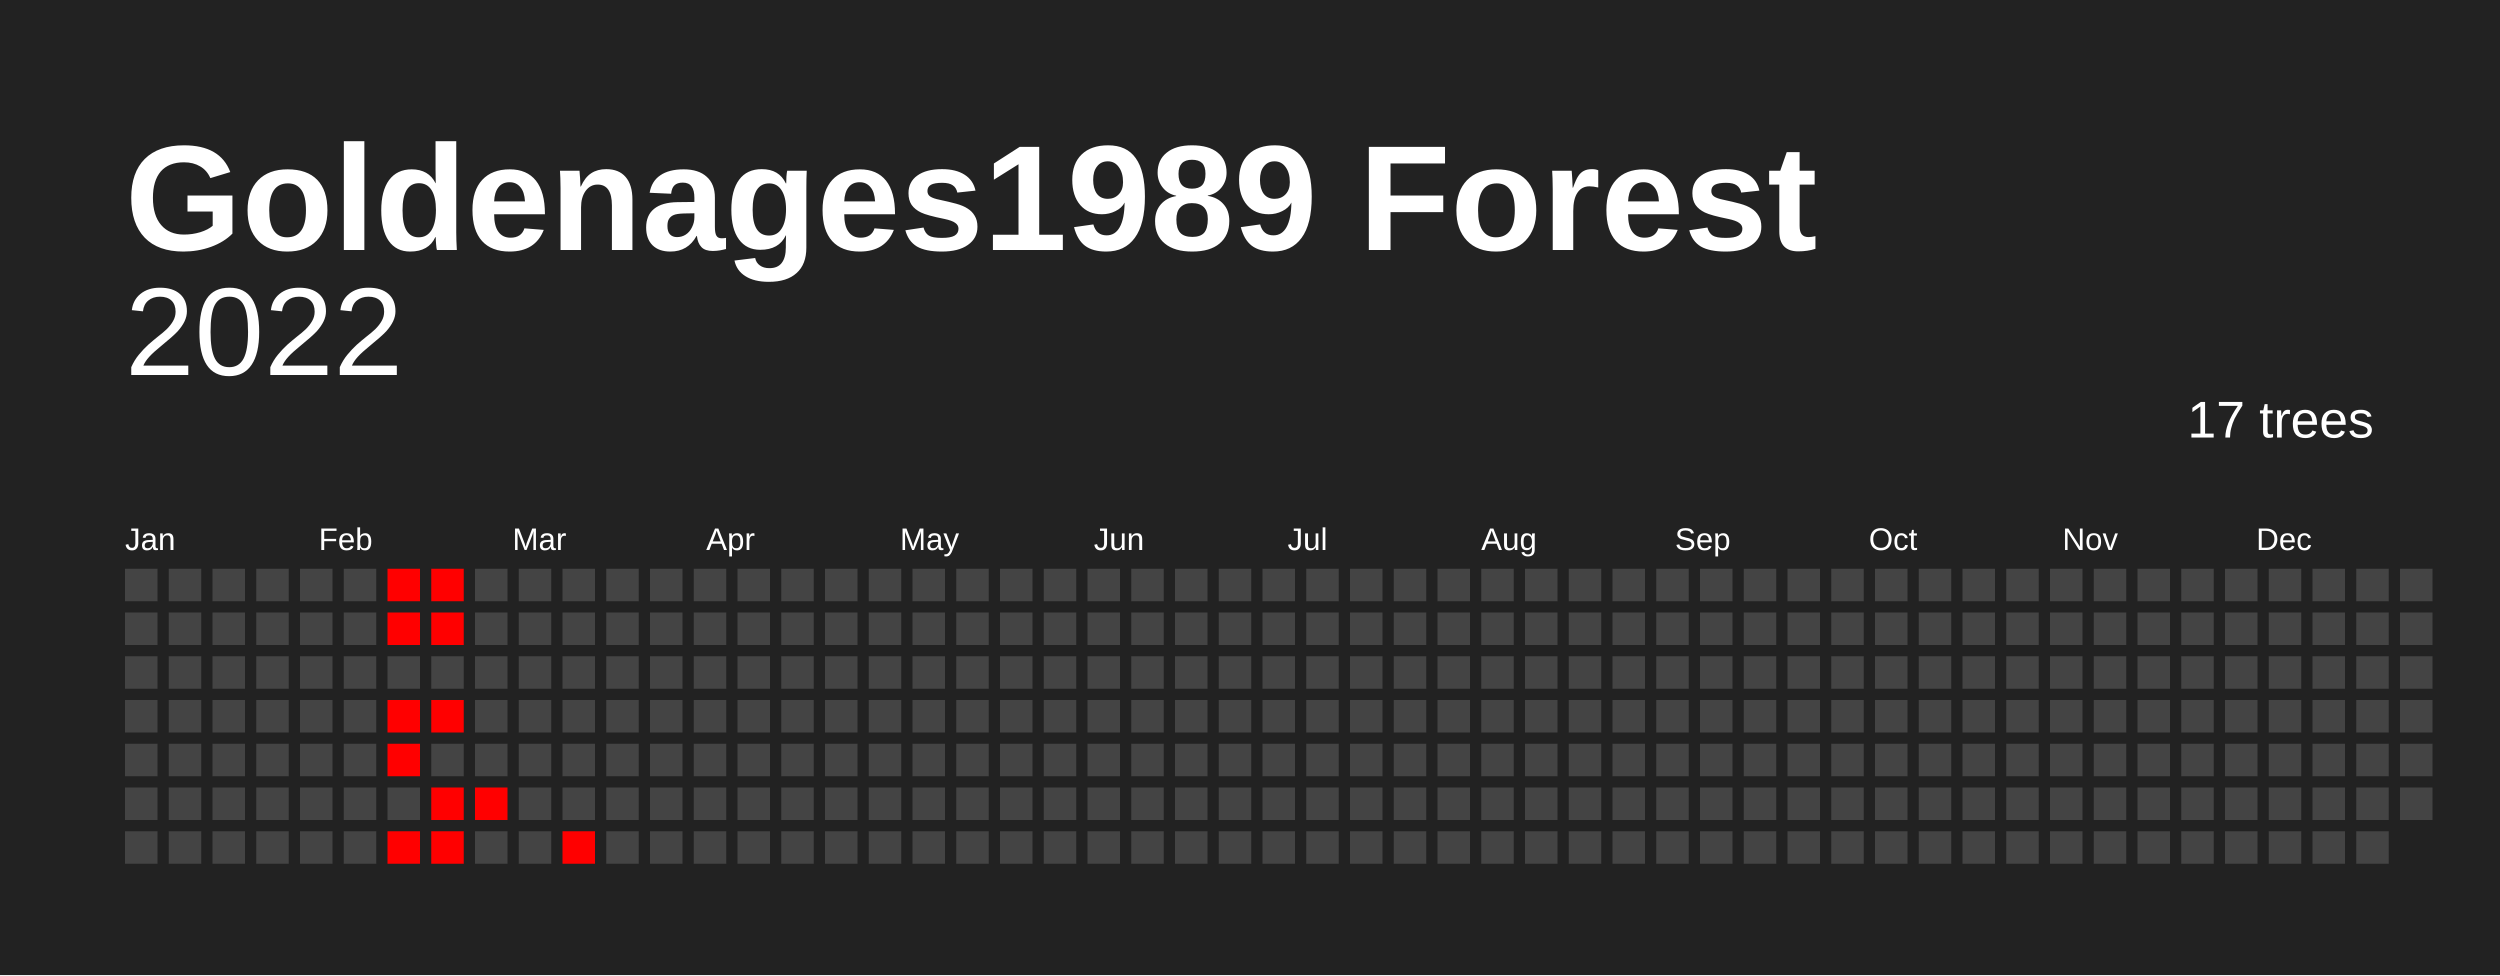
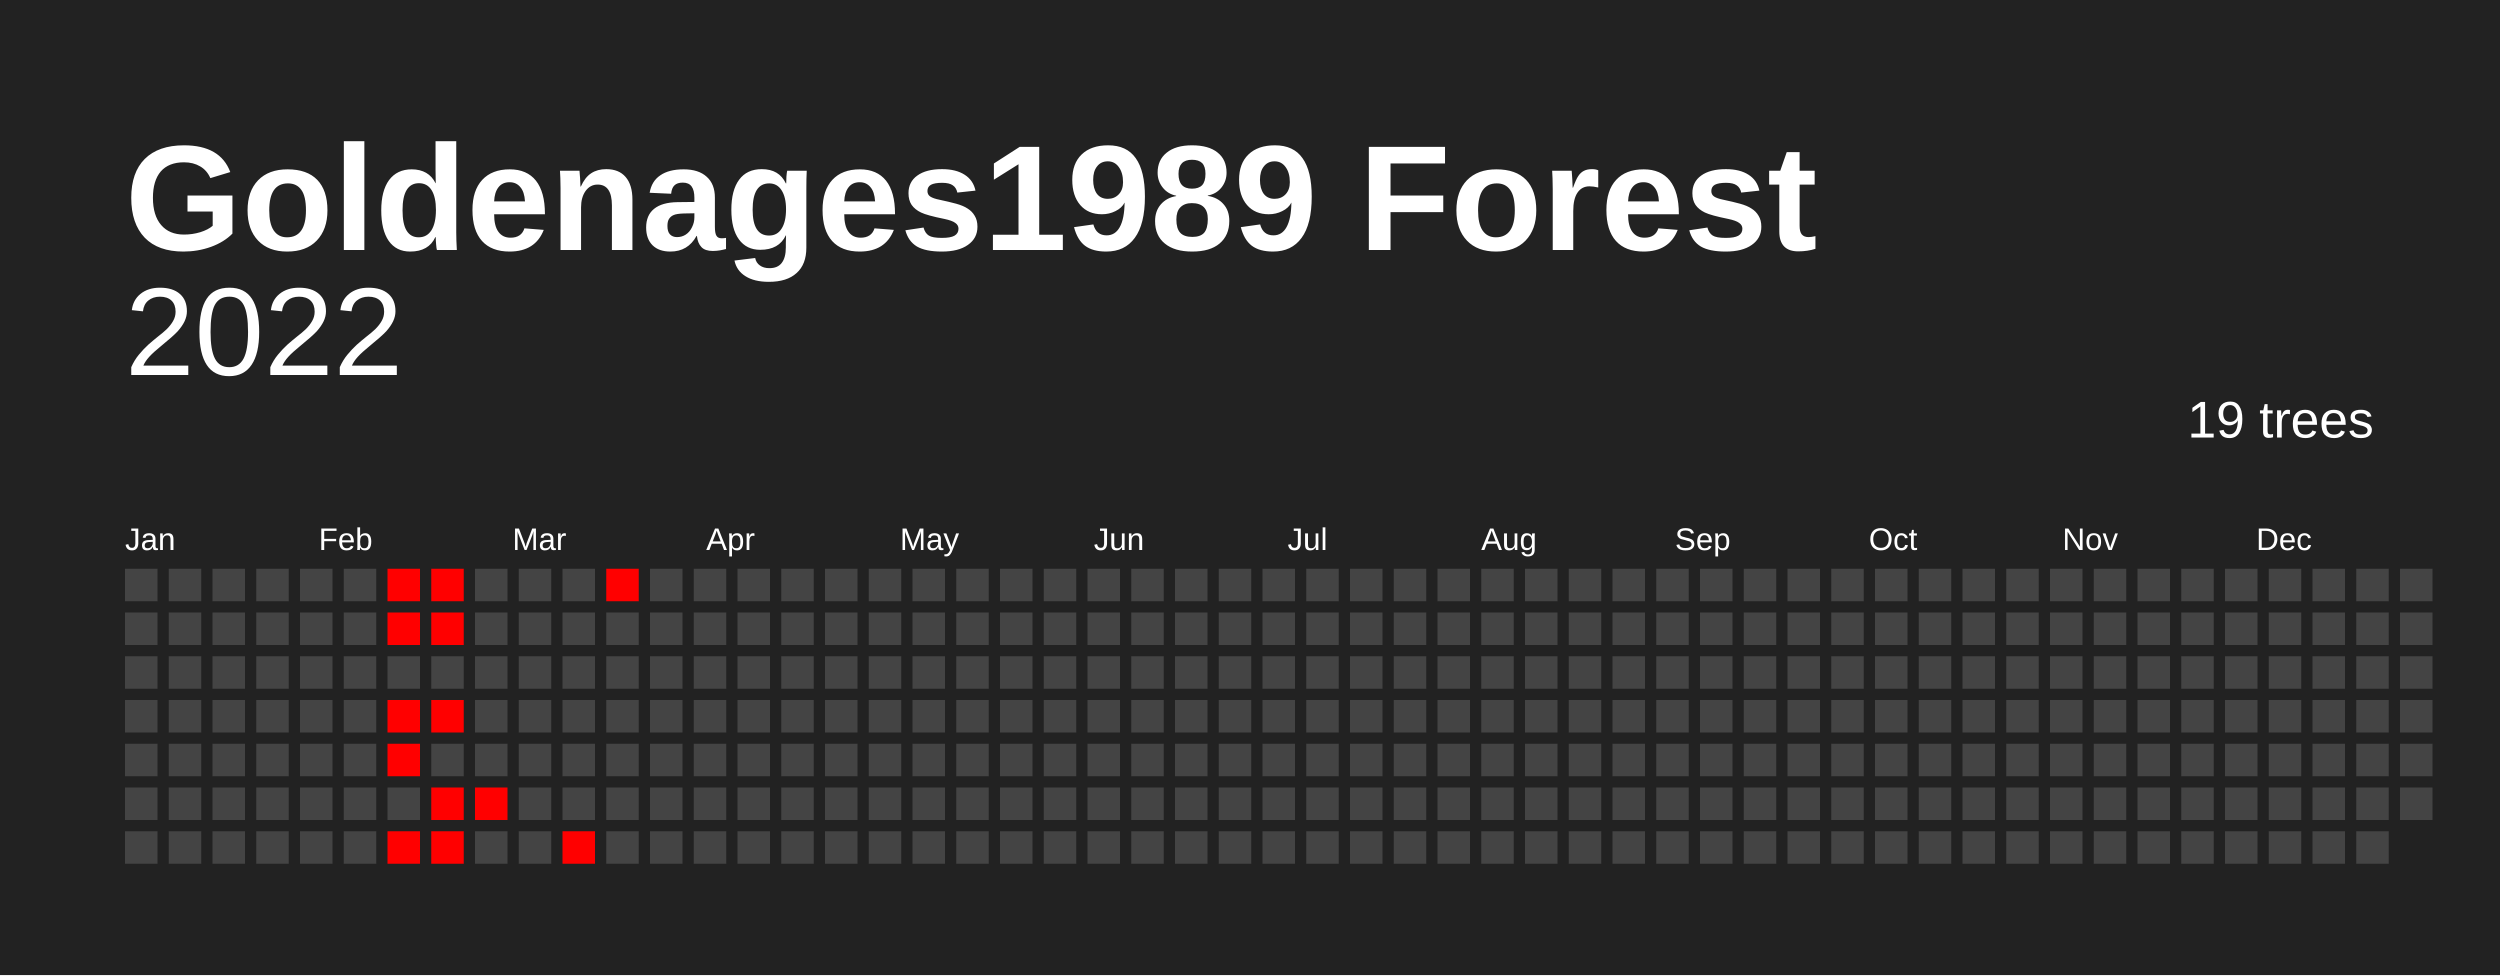
<svg xmlns="http://www.w3.org/2000/svg" baseProfile="full" height="78mm" version="1.1" viewBox="0,0,200,78" width="200mm">
  <defs />
  <rect fill="#222222" height="78" width="200" x="0" y="0" />
  <text fill="#FFFFFF" style="font-size:12px; font-family:Arial; font-weight:bold;" x="10" y="20">Goldenages1989 Forest</text>
  <text alignment-baseline="hanging" fill="#FFFFFF" style="font-size:10.0px; font-family:Arial;" x="10" y="30">2022</text>
-   <text alignment-baseline="hanging" fill="#FFFFFF" style="font-size:4.125px; font-family:Arial;" x="175" y="35">17 trees</text>
+   <text alignment-baseline="hanging" fill="#FFFFFF" style="font-size:4.125px; font-family:Arial;" x="175" y="35">19 trees</text>
  <text fill="#FFFFFF" style="font-size:2.5px; font-family:Arial" x="10.0" y="44">Jan</text>
  <text fill="#FFFFFF" style="font-size:2.5px; font-family:Arial" x="25.5" y="44">Feb</text>
  <text fill="#FFFFFF" style="font-size:2.5px; font-family:Arial" x="41.0" y="44">Mar</text>
  <text fill="#FFFFFF" style="font-size:2.5px; font-family:Arial" x="56.5" y="44">Apr</text>
  <text fill="#FFFFFF" style="font-size:2.5px; font-family:Arial" x="72.0" y="44">May</text>
  <text fill="#FFFFFF" style="font-size:2.5px; font-family:Arial" x="87.5" y="44">Jun</text>
  <text fill="#FFFFFF" style="font-size:2.5px; font-family:Arial" x="103.0" y="44">Jul</text>
  <text fill="#FFFFFF" style="font-size:2.5px; font-family:Arial" x="118.5" y="44">Aug</text>
  <text fill="#FFFFFF" style="font-size:2.5px; font-family:Arial" x="134.0" y="44">Sep</text>
  <text fill="#FFFFFF" style="font-size:2.5px; font-family:Arial" x="149.5" y="44">Oct</text>
  <text fill="#FFFFFF" style="font-size:2.5px; font-family:Arial" x="165.0" y="44">Nov</text>
  <text fill="#FFFFFF" style="font-size:2.5px; font-family:Arial" x="180.5" y="44">Dec</text>
  <rect fill="#444444" height="2.6" width="2.6" x="10.0" y="45.5" />
  <rect fill="#444444" height="2.6" width="2.6" x="10.0" y="49.0" />
  <rect fill="#444444" height="2.6" width="2.6" x="10.0" y="52.5" />
  <rect fill="#444444" height="2.6" width="2.6" x="10.0" y="56.0" />
  <rect fill="#444444" height="2.6" width="2.6" x="10.0" y="59.5" />
  <rect fill="#444444" height="2.6" width="2.6" x="10.0" y="63.0" />
  <rect fill="#444444" height="2.6" width="2.6" x="10.0" y="66.5" />
  <rect fill="#444444" height="2.6" width="2.6" x="13.5" y="45.5" />
  <rect fill="#444444" height="2.6" width="2.6" x="13.5" y="49.0" />
  <rect fill="#444444" height="2.6" width="2.6" x="13.5" y="52.5" />
  <rect fill="#444444" height="2.6" width="2.6" x="13.5" y="56.0" />
  <rect fill="#444444" height="2.6" width="2.6" x="13.5" y="59.5" />
  <rect fill="#444444" height="2.6" width="2.6" x="13.5" y="63.0" />
  <rect fill="#444444" height="2.6" width="2.6" x="13.5" y="66.5" />
  <rect fill="#444444" height="2.6" width="2.6" x="17.0" y="45.5" />
  <rect fill="#444444" height="2.6" width="2.6" x="17.0" y="49.0" />
  <rect fill="#444444" height="2.6" width="2.6" x="17.0" y="52.5" />
  <rect fill="#444444" height="2.6" width="2.6" x="17.0" y="56.0" />
  <rect fill="#444444" height="2.6" width="2.6" x="17.0" y="59.5" />
  <rect fill="#444444" height="2.6" width="2.6" x="17.0" y="63.0" />
  <rect fill="#444444" height="2.6" width="2.6" x="17.0" y="66.5" />
  <rect fill="#444444" height="2.6" width="2.6" x="20.5" y="45.5" />
  <rect fill="#444444" height="2.6" width="2.6" x="20.5" y="49.0" />
  <rect fill="#444444" height="2.6" width="2.6" x="20.5" y="52.5" />
  <rect fill="#444444" height="2.6" width="2.6" x="20.5" y="56.0" />
  <rect fill="#444444" height="2.6" width="2.6" x="20.5" y="59.5" />
  <rect fill="#444444" height="2.6" width="2.6" x="20.5" y="63.0" />
  <rect fill="#444444" height="2.6" width="2.6" x="20.5" y="66.5" />
  <rect fill="#444444" height="2.6" width="2.6" x="24.0" y="45.5" />
  <rect fill="#444444" height="2.6" width="2.6" x="24.0" y="49.0" />
  <rect fill="#444444" height="2.6" width="2.6" x="24.0" y="52.5" />
  <rect fill="#444444" height="2.6" width="2.6" x="24.0" y="56.0" />
  <rect fill="#444444" height="2.6" width="2.6" x="24.0" y="59.5" />
  <rect fill="#444444" height="2.6" width="2.6" x="24.0" y="63.0" />
  <rect fill="#444444" height="2.6" width="2.6" x="24.0" y="66.5" />
  <rect fill="#444444" height="2.6" width="2.6" x="27.5" y="45.5" />
  <rect fill="#444444" height="2.6" width="2.6" x="27.5" y="49.0" />
  <rect fill="#444444" height="2.6" width="2.6" x="27.5" y="52.5" />
  <rect fill="#444444" height="2.6" width="2.6" x="27.5" y="56.0" />
  <rect fill="#444444" height="2.6" width="2.6" x="27.5" y="59.5" />
  <rect fill="#444444" height="2.6" width="2.6" x="27.5" y="63.0" />
  <rect fill="#444444" height="2.6" width="2.6" x="27.5" y="66.5" />
  <rect fill="red" height="2.6" width="2.6" x="31.0" y="45.5" />
  <rect fill="red" height="2.6" width="2.6" x="31.0" y="49.0" />
  <rect fill="#444444" height="2.6" width="2.6" x="31.0" y="52.5" />
  <rect fill="red" height="2.6" width="2.6" x="31.0" y="56.0" />
  <rect fill="red" height="2.6" width="2.6" x="31.0" y="59.5" />
  <rect fill="#444444" height="2.6" width="2.6" x="31.0" y="63.0" />
  <rect fill="red" height="2.6" width="2.6" x="31.0" y="66.5" />
  <rect fill="red" height="2.6" width="2.6" x="34.5" y="45.5" />
  <rect fill="red" height="2.6" width="2.6" x="34.5" y="49.0" />
  <rect fill="#444444" height="2.6" width="2.6" x="34.5" y="52.5" />
  <rect fill="red" height="2.6" width="2.6" x="34.5" y="56.0" />
  <rect fill="#444444" height="2.6" width="2.6" x="34.5" y="59.5" />
  <rect fill="red" height="2.6" width="2.6" x="34.5" y="63.0" />
  <rect fill="red" height="2.6" width="2.6" x="34.5" y="66.5" />
  <rect fill="#444444" height="2.6" width="2.6" x="38.0" y="45.5" />
  <rect fill="#444444" height="2.6" width="2.6" x="38.0" y="49.0" />
  <rect fill="#444444" height="2.6" width="2.6" x="38.0" y="52.5" />
  <rect fill="#444444" height="2.6" width="2.6" x="38.0" y="56.0" />
  <rect fill="#444444" height="2.6" width="2.6" x="38.0" y="59.5" />
  <rect fill="red" height="2.6" width="2.6" x="38.0" y="63.0" />
  <rect fill="#444444" height="2.6" width="2.6" x="38.0" y="66.5" />
  <rect fill="#444444" height="2.6" width="2.6" x="41.5" y="45.5" />
  <rect fill="#444444" height="2.6" width="2.6" x="41.5" y="49.0" />
  <rect fill="#444444" height="2.6" width="2.6" x="41.5" y="52.5" />
  <rect fill="#444444" height="2.6" width="2.6" x="41.5" y="56.0" />
  <rect fill="#444444" height="2.6" width="2.6" x="41.5" y="59.5" />
  <rect fill="#444444" height="2.6" width="2.6" x="41.5" y="63.0" />
  <rect fill="#444444" height="2.6" width="2.6" x="41.5" y="66.5" />
  <rect fill="#444444" height="2.6" width="2.6" x="45.0" y="45.5" />
  <rect fill="#444444" height="2.6" width="2.6" x="45.0" y="49.0" />
  <rect fill="#444444" height="2.6" width="2.6" x="45.0" y="52.5" />
  <rect fill="#444444" height="2.6" width="2.6" x="45.0" y="56.0" />
  <rect fill="#444444" height="2.6" width="2.6" x="45.0" y="59.5" />
  <rect fill="#444444" height="2.6" width="2.6" x="45.0" y="63.0" />
  <rect fill="red" height="2.6" width="2.6" x="45.0" y="66.5" />
-   <rect fill="#444444" height="2.6" width="2.6" x="48.5" y="45.5" />
+   <rect fill="red" height="2.6" width="2.6" x="48.5" y="45.5" />
  <rect fill="#444444" height="2.6" width="2.6" x="48.5" y="49.0" />
  <rect fill="#444444" height="2.6" width="2.6" x="48.5" y="52.5" />
  <rect fill="#444444" height="2.6" width="2.6" x="48.5" y="56.0" />
  <rect fill="#444444" height="2.6" width="2.6" x="48.5" y="59.5" />
  <rect fill="#444444" height="2.6" width="2.6" x="48.5" y="63.0" />
  <rect fill="#444444" height="2.6" width="2.6" x="48.5" y="66.5" />
  <rect fill="#444444" height="2.6" width="2.6" x="52.0" y="45.5" />
  <rect fill="#444444" height="2.6" width="2.6" x="52.0" y="49.0" />
  <rect fill="#444444" height="2.6" width="2.6" x="52.0" y="52.5" />
  <rect fill="#444444" height="2.6" width="2.6" x="52.0" y="56.0" />
  <rect fill="#444444" height="2.6" width="2.6" x="52.0" y="59.5" />
  <rect fill="#444444" height="2.6" width="2.6" x="52.0" y="63.0" />
  <rect fill="#444444" height="2.6" width="2.6" x="52.0" y="66.5" />
  <rect fill="#444444" height="2.6" width="2.6" x="55.5" y="45.5" />
  <rect fill="#444444" height="2.6" width="2.6" x="55.5" y="49.0" />
  <rect fill="#444444" height="2.6" width="2.6" x="55.5" y="52.5" />
  <rect fill="#444444" height="2.6" width="2.6" x="55.5" y="56.0" />
  <rect fill="#444444" height="2.6" width="2.6" x="55.5" y="59.5" />
  <rect fill="#444444" height="2.6" width="2.6" x="55.5" y="63.0" />
  <rect fill="#444444" height="2.6" width="2.6" x="55.5" y="66.5" />
  <rect fill="#444444" height="2.6" width="2.6" x="59.0" y="45.5" />
  <rect fill="#444444" height="2.6" width="2.6" x="59.0" y="49.0" />
  <rect fill="#444444" height="2.6" width="2.6" x="59.0" y="52.5" />
  <rect fill="#444444" height="2.6" width="2.6" x="59.0" y="56.0" />
  <rect fill="#444444" height="2.6" width="2.6" x="59.0" y="59.5" />
  <rect fill="#444444" height="2.6" width="2.6" x="59.0" y="63.0" />
  <rect fill="#444444" height="2.6" width="2.6" x="59.0" y="66.5" />
  <rect fill="#444444" height="2.6" width="2.6" x="62.5" y="45.5" />
  <rect fill="#444444" height="2.6" width="2.6" x="62.5" y="49.0" />
  <rect fill="#444444" height="2.6" width="2.6" x="62.5" y="52.5" />
  <rect fill="#444444" height="2.6" width="2.6" x="62.5" y="56.0" />
  <rect fill="#444444" height="2.6" width="2.6" x="62.5" y="59.5" />
  <rect fill="#444444" height="2.6" width="2.6" x="62.5" y="63.0" />
  <rect fill="#444444" height="2.6" width="2.6" x="62.5" y="66.5" />
  <rect fill="#444444" height="2.6" width="2.6" x="66.0" y="45.5" />
  <rect fill="#444444" height="2.6" width="2.6" x="66.0" y="49.0" />
  <rect fill="#444444" height="2.6" width="2.6" x="66.0" y="52.5" />
  <rect fill="#444444" height="2.6" width="2.6" x="66.0" y="56.0" />
  <rect fill="#444444" height="2.6" width="2.6" x="66.0" y="59.5" />
  <rect fill="#444444" height="2.6" width="2.6" x="66.0" y="63.0" />
  <rect fill="#444444" height="2.6" width="2.6" x="66.0" y="66.5" />
  <rect fill="#444444" height="2.6" width="2.6" x="69.5" y="45.5" />
  <rect fill="#444444" height="2.6" width="2.6" x="69.5" y="49.0" />
  <rect fill="#444444" height="2.6" width="2.6" x="69.5" y="52.5" />
  <rect fill="#444444" height="2.6" width="2.6" x="69.5" y="56.0" />
  <rect fill="#444444" height="2.6" width="2.6" x="69.5" y="59.5" />
  <rect fill="#444444" height="2.6" width="2.6" x="69.5" y="63.0" />
  <rect fill="#444444" height="2.6" width="2.6" x="69.5" y="66.5" />
  <rect fill="#444444" height="2.6" width="2.6" x="73.0" y="45.5" />
  <rect fill="#444444" height="2.6" width="2.6" x="73.0" y="49.0" />
  <rect fill="#444444" height="2.6" width="2.6" x="73.0" y="52.5" />
  <rect fill="#444444" height="2.6" width="2.6" x="73.0" y="56.0" />
  <rect fill="#444444" height="2.6" width="2.6" x="73.0" y="59.5" />
  <rect fill="#444444" height="2.6" width="2.6" x="73.0" y="63.0" />
  <rect fill="#444444" height="2.6" width="2.6" x="73.0" y="66.5" />
  <rect fill="#444444" height="2.6" width="2.6" x="76.5" y="45.5" />
  <rect fill="#444444" height="2.6" width="2.6" x="76.5" y="49.0" />
  <rect fill="#444444" height="2.6" width="2.6" x="76.5" y="52.5" />
  <rect fill="#444444" height="2.6" width="2.6" x="76.5" y="56.0" />
  <rect fill="#444444" height="2.6" width="2.6" x="76.5" y="59.5" />
  <rect fill="#444444" height="2.6" width="2.6" x="76.5" y="63.0" />
  <rect fill="#444444" height="2.6" width="2.6" x="76.5" y="66.5" />
  <rect fill="#444444" height="2.6" width="2.6" x="80.0" y="45.5" />
  <rect fill="#444444" height="2.6" width="2.6" x="80.0" y="49.0" />
  <rect fill="#444444" height="2.6" width="2.6" x="80.0" y="52.5" />
  <rect fill="#444444" height="2.6" width="2.6" x="80.0" y="56.0" />
  <rect fill="#444444" height="2.6" width="2.6" x="80.0" y="59.5" />
  <rect fill="#444444" height="2.6" width="2.6" x="80.0" y="63.0" />
  <rect fill="#444444" height="2.6" width="2.6" x="80.0" y="66.5" />
  <rect fill="#444444" height="2.6" width="2.6" x="83.5" y="45.5" />
  <rect fill="#444444" height="2.6" width="2.6" x="83.5" y="49.0" />
  <rect fill="#444444" height="2.6" width="2.6" x="83.5" y="52.5" />
  <rect fill="#444444" height="2.6" width="2.6" x="83.5" y="56.0" />
  <rect fill="#444444" height="2.6" width="2.6" x="83.5" y="59.5" />
  <rect fill="#444444" height="2.6" width="2.6" x="83.5" y="63.0" />
  <rect fill="#444444" height="2.6" width="2.6" x="83.5" y="66.5" />
  <rect fill="#444444" height="2.6" width="2.6" x="87.0" y="45.5" />
  <rect fill="#444444" height="2.6" width="2.6" x="87.0" y="49.0" />
  <rect fill="#444444" height="2.6" width="2.6" x="87.0" y="52.5" />
  <rect fill="#444444" height="2.6" width="2.6" x="87.0" y="56.0" />
  <rect fill="#444444" height="2.6" width="2.6" x="87.0" y="59.5" />
  <rect fill="#444444" height="2.6" width="2.6" x="87.0" y="63.0" />
  <rect fill="#444444" height="2.6" width="2.6" x="87.0" y="66.5" />
  <rect fill="#444444" height="2.6" width="2.6" x="90.5" y="45.5" />
  <rect fill="#444444" height="2.6" width="2.6" x="90.5" y="49.0" />
  <rect fill="#444444" height="2.6" width="2.6" x="90.5" y="52.5" />
  <rect fill="#444444" height="2.6" width="2.6" x="90.5" y="56.0" />
  <rect fill="#444444" height="2.6" width="2.6" x="90.5" y="59.5" />
  <rect fill="#444444" height="2.6" width="2.6" x="90.5" y="63.0" />
  <rect fill="#444444" height="2.6" width="2.6" x="90.5" y="66.5" />
  <rect fill="#444444" height="2.6" width="2.6" x="94.0" y="45.5" />
  <rect fill="#444444" height="2.6" width="2.6" x="94.0" y="49.0" />
  <rect fill="#444444" height="2.6" width="2.6" x="94.0" y="52.5" />
  <rect fill="#444444" height="2.6" width="2.6" x="94.0" y="56.0" />
  <rect fill="#444444" height="2.6" width="2.6" x="94.0" y="59.5" />
  <rect fill="#444444" height="2.6" width="2.6" x="94.0" y="63.0" />
  <rect fill="#444444" height="2.6" width="2.6" x="94.0" y="66.5" />
  <rect fill="#444444" height="2.6" width="2.6" x="97.5" y="45.5" />
  <rect fill="#444444" height="2.6" width="2.6" x="97.5" y="49.0" />
  <rect fill="#444444" height="2.6" width="2.6" x="97.5" y="52.5" />
  <rect fill="#444444" height="2.6" width="2.6" x="97.5" y="56.0" />
  <rect fill="#444444" height="2.6" width="2.6" x="97.5" y="59.5" />
  <rect fill="#444444" height="2.6" width="2.6" x="97.5" y="63.0" />
  <rect fill="#444444" height="2.6" width="2.6" x="97.5" y="66.5" />
  <rect fill="#444444" height="2.6" width="2.6" x="101.0" y="45.5" />
  <rect fill="#444444" height="2.6" width="2.6" x="101.0" y="49.0" />
  <rect fill="#444444" height="2.6" width="2.6" x="101.0" y="52.5" />
  <rect fill="#444444" height="2.6" width="2.6" x="101.0" y="56.0" />
  <rect fill="#444444" height="2.6" width="2.6" x="101.0" y="59.5" />
  <rect fill="#444444" height="2.6" width="2.6" x="101.0" y="63.0" />
  <rect fill="#444444" height="2.6" width="2.6" x="101.0" y="66.5" />
  <rect fill="#444444" height="2.6" width="2.6" x="104.5" y="45.5" />
  <rect fill="#444444" height="2.6" width="2.6" x="104.5" y="49.0" />
  <rect fill="#444444" height="2.6" width="2.6" x="104.5" y="52.5" />
  <rect fill="#444444" height="2.6" width="2.6" x="104.5" y="56.0" />
  <rect fill="#444444" height="2.6" width="2.6" x="104.5" y="59.5" />
  <rect fill="#444444" height="2.6" width="2.6" x="104.5" y="63.0" />
  <rect fill="#444444" height="2.6" width="2.6" x="104.5" y="66.5" />
  <rect fill="#444444" height="2.6" width="2.6" x="108.0" y="45.5" />
  <rect fill="#444444" height="2.6" width="2.6" x="108.0" y="49.0" />
  <rect fill="#444444" height="2.6" width="2.6" x="108.0" y="52.5" />
  <rect fill="#444444" height="2.6" width="2.6" x="108.0" y="56.0" />
  <rect fill="#444444" height="2.6" width="2.6" x="108.0" y="59.5" />
  <rect fill="#444444" height="2.6" width="2.6" x="108.0" y="63.0" />
  <rect fill="#444444" height="2.6" width="2.6" x="108.0" y="66.5" />
  <rect fill="#444444" height="2.6" width="2.6" x="111.5" y="45.5" />
  <rect fill="#444444" height="2.6" width="2.6" x="111.5" y="49.0" />
  <rect fill="#444444" height="2.6" width="2.6" x="111.5" y="52.5" />
  <rect fill="#444444" height="2.6" width="2.6" x="111.5" y="56.0" />
  <rect fill="#444444" height="2.6" width="2.6" x="111.5" y="59.5" />
  <rect fill="#444444" height="2.6" width="2.6" x="111.5" y="63.0" />
  <rect fill="#444444" height="2.6" width="2.6" x="111.5" y="66.5" />
  <rect fill="#444444" height="2.6" width="2.6" x="115.0" y="45.5" />
  <rect fill="#444444" height="2.6" width="2.6" x="115.0" y="49.0" />
  <rect fill="#444444" height="2.6" width="2.6" x="115.0" y="52.5" />
  <rect fill="#444444" height="2.6" width="2.6" x="115.0" y="56.0" />
  <rect fill="#444444" height="2.6" width="2.6" x="115.0" y="59.5" />
  <rect fill="#444444" height="2.6" width="2.6" x="115.0" y="63.0" />
  <rect fill="#444444" height="2.6" width="2.6" x="115.0" y="66.5" />
  <rect fill="#444444" height="2.6" width="2.6" x="118.5" y="45.5" />
  <rect fill="#444444" height="2.6" width="2.6" x="118.5" y="49.0" />
  <rect fill="#444444" height="2.6" width="2.6" x="118.5" y="52.5" />
  <rect fill="#444444" height="2.6" width="2.6" x="118.5" y="56.0" />
  <rect fill="#444444" height="2.6" width="2.6" x="118.5" y="59.5" />
  <rect fill="#444444" height="2.6" width="2.6" x="118.5" y="63.0" />
  <rect fill="#444444" height="2.6" width="2.6" x="118.5" y="66.5" />
  <rect fill="#444444" height="2.6" width="2.6" x="122.0" y="45.5" />
  <rect fill="#444444" height="2.6" width="2.6" x="122.0" y="49.0" />
  <rect fill="#444444" height="2.6" width="2.6" x="122.0" y="52.5" />
  <rect fill="#444444" height="2.6" width="2.6" x="122.0" y="56.0" />
  <rect fill="#444444" height="2.6" width="2.6" x="122.0" y="59.5" />
  <rect fill="#444444" height="2.6" width="2.6" x="122.0" y="63.0" />
  <rect fill="#444444" height="2.6" width="2.6" x="122.0" y="66.5" />
  <rect fill="#444444" height="2.6" width="2.6" x="125.5" y="45.5" />
  <rect fill="#444444" height="2.6" width="2.6" x="125.5" y="49.0" />
  <rect fill="#444444" height="2.6" width="2.6" x="125.5" y="52.5" />
  <rect fill="#444444" height="2.6" width="2.6" x="125.5" y="56.0" />
  <rect fill="#444444" height="2.6" width="2.6" x="125.5" y="59.5" />
  <rect fill="#444444" height="2.6" width="2.6" x="125.5" y="63.0" />
  <rect fill="#444444" height="2.6" width="2.6" x="125.5" y="66.5" />
  <rect fill="#444444" height="2.6" width="2.6" x="129.0" y="45.5" />
  <rect fill="#444444" height="2.6" width="2.6" x="129.0" y="49.0" />
  <rect fill="#444444" height="2.6" width="2.6" x="129.0" y="52.5" />
  <rect fill="#444444" height="2.6" width="2.6" x="129.0" y="56.0" />
  <rect fill="#444444" height="2.6" width="2.6" x="129.0" y="59.5" />
  <rect fill="#444444" height="2.6" width="2.6" x="129.0" y="63.0" />
  <rect fill="#444444" height="2.6" width="2.6" x="129.0" y="66.5" />
  <rect fill="#444444" height="2.6" width="2.6" x="132.5" y="45.5" />
  <rect fill="#444444" height="2.6" width="2.6" x="132.5" y="49.0" />
  <rect fill="#444444" height="2.6" width="2.6" x="132.5" y="52.5" />
  <rect fill="#444444" height="2.6" width="2.6" x="132.5" y="56.0" />
  <rect fill="#444444" height="2.6" width="2.6" x="132.5" y="59.5" />
  <rect fill="#444444" height="2.6" width="2.6" x="132.5" y="63.0" />
  <rect fill="#444444" height="2.6" width="2.6" x="132.5" y="66.5" />
  <rect fill="#444444" height="2.6" width="2.6" x="136.0" y="45.5" />
  <rect fill="#444444" height="2.6" width="2.6" x="136.0" y="49.0" />
  <rect fill="#444444" height="2.6" width="2.6" x="136.0" y="52.5" />
  <rect fill="#444444" height="2.6" width="2.6" x="136.0" y="56.0" />
  <rect fill="#444444" height="2.6" width="2.6" x="136.0" y="59.5" />
  <rect fill="#444444" height="2.6" width="2.6" x="136.0" y="63.0" />
  <rect fill="#444444" height="2.6" width="2.6" x="136.0" y="66.5" />
  <rect fill="#444444" height="2.6" width="2.6" x="139.5" y="45.5" />
  <rect fill="#444444" height="2.6" width="2.6" x="139.5" y="49.0" />
  <rect fill="#444444" height="2.6" width="2.6" x="139.5" y="52.5" />
  <rect fill="#444444" height="2.6" width="2.6" x="139.5" y="56.0" />
  <rect fill="#444444" height="2.6" width="2.6" x="139.5" y="59.5" />
  <rect fill="#444444" height="2.6" width="2.6" x="139.5" y="63.0" />
  <rect fill="#444444" height="2.6" width="2.6" x="139.5" y="66.5" />
  <rect fill="#444444" height="2.6" width="2.6" x="143.0" y="45.5" />
  <rect fill="#444444" height="2.6" width="2.6" x="143.0" y="49.0" />
  <rect fill="#444444" height="2.6" width="2.6" x="143.0" y="52.5" />
  <rect fill="#444444" height="2.6" width="2.6" x="143.0" y="56.0" />
  <rect fill="#444444" height="2.6" width="2.6" x="143.0" y="59.5" />
  <rect fill="#444444" height="2.6" width="2.6" x="143.0" y="63.0" />
  <rect fill="#444444" height="2.6" width="2.6" x="143.0" y="66.5" />
  <rect fill="#444444" height="2.6" width="2.6" x="146.5" y="45.5" />
  <rect fill="#444444" height="2.6" width="2.6" x="146.5" y="49.0" />
  <rect fill="#444444" height="2.6" width="2.6" x="146.5" y="52.5" />
  <rect fill="#444444" height="2.6" width="2.6" x="146.5" y="56.0" />
  <rect fill="#444444" height="2.6" width="2.6" x="146.5" y="59.5" />
  <rect fill="#444444" height="2.6" width="2.6" x="146.5" y="63.0" />
  <rect fill="#444444" height="2.6" width="2.6" x="146.5" y="66.5" />
  <rect fill="#444444" height="2.6" width="2.6" x="150.0" y="45.5" />
  <rect fill="#444444" height="2.6" width="2.6" x="150.0" y="49.0" />
  <rect fill="#444444" height="2.6" width="2.6" x="150.0" y="52.5" />
  <rect fill="#444444" height="2.6" width="2.6" x="150.0" y="56.0" />
  <rect fill="#444444" height="2.6" width="2.6" x="150.0" y="59.5" />
  <rect fill="#444444" height="2.6" width="2.6" x="150.0" y="63.0" />
  <rect fill="#444444" height="2.6" width="2.6" x="150.0" y="66.5" />
  <rect fill="#444444" height="2.6" width="2.6" x="153.5" y="45.5" />
  <rect fill="#444444" height="2.6" width="2.6" x="153.5" y="49.0" />
  <rect fill="#444444" height="2.6" width="2.6" x="153.5" y="52.5" />
  <rect fill="#444444" height="2.6" width="2.6" x="153.5" y="56.0" />
  <rect fill="#444444" height="2.6" width="2.6" x="153.5" y="59.5" />
  <rect fill="#444444" height="2.6" width="2.6" x="153.5" y="63.0" />
  <rect fill="#444444" height="2.6" width="2.6" x="153.5" y="66.5" />
  <rect fill="#444444" height="2.6" width="2.6" x="157.0" y="45.5" />
  <rect fill="#444444" height="2.6" width="2.6" x="157.0" y="49.0" />
  <rect fill="#444444" height="2.6" width="2.6" x="157.0" y="52.5" />
  <rect fill="#444444" height="2.6" width="2.6" x="157.0" y="56.0" />
  <rect fill="#444444" height="2.6" width="2.6" x="157.0" y="59.5" />
  <rect fill="#444444" height="2.6" width="2.6" x="157.0" y="63.0" />
  <rect fill="#444444" height="2.6" width="2.6" x="157.0" y="66.5" />
  <rect fill="#444444" height="2.6" width="2.6" x="160.5" y="45.5" />
  <rect fill="#444444" height="2.6" width="2.6" x="160.5" y="49.0" />
  <rect fill="#444444" height="2.6" width="2.6" x="160.5" y="52.5" />
  <rect fill="#444444" height="2.6" width="2.6" x="160.5" y="56.0" />
  <rect fill="#444444" height="2.6" width="2.6" x="160.5" y="59.5" />
  <rect fill="#444444" height="2.6" width="2.6" x="160.5" y="63.0" />
  <rect fill="#444444" height="2.6" width="2.6" x="160.5" y="66.5" />
  <rect fill="#444444" height="2.6" width="2.6" x="164.0" y="45.5" />
  <rect fill="#444444" height="2.6" width="2.6" x="164.0" y="49.0" />
  <rect fill="#444444" height="2.6" width="2.6" x="164.0" y="52.5" />
  <rect fill="#444444" height="2.6" width="2.6" x="164.0" y="56.0" />
  <rect fill="#444444" height="2.6" width="2.6" x="164.0" y="59.5" />
  <rect fill="#444444" height="2.6" width="2.6" x="164.0" y="63.0" />
  <rect fill="#444444" height="2.6" width="2.6" x="164.0" y="66.5" />
  <rect fill="#444444" height="2.6" width="2.6" x="167.5" y="45.5" />
  <rect fill="#444444" height="2.6" width="2.6" x="167.5" y="49.0" />
  <rect fill="#444444" height="2.6" width="2.6" x="167.5" y="52.5" />
  <rect fill="#444444" height="2.6" width="2.6" x="167.5" y="56.0" />
  <rect fill="#444444" height="2.6" width="2.6" x="167.5" y="59.5" />
  <rect fill="#444444" height="2.6" width="2.6" x="167.5" y="63.0" />
  <rect fill="#444444" height="2.6" width="2.6" x="167.5" y="66.5" />
  <rect fill="#444444" height="2.6" width="2.6" x="171.0" y="45.5" />
  <rect fill="#444444" height="2.6" width="2.6" x="171.0" y="49.0" />
  <rect fill="#444444" height="2.6" width="2.6" x="171.0" y="52.5" />
  <rect fill="#444444" height="2.6" width="2.6" x="171.0" y="56.0" />
  <rect fill="#444444" height="2.6" width="2.6" x="171.0" y="59.5" />
  <rect fill="#444444" height="2.6" width="2.6" x="171.0" y="63.0" />
  <rect fill="#444444" height="2.6" width="2.6" x="171.0" y="66.5" />
  <rect fill="#444444" height="2.6" width="2.6" x="174.5" y="45.5" />
  <rect fill="#444444" height="2.6" width="2.6" x="174.5" y="49.0" />
  <rect fill="#444444" height="2.6" width="2.6" x="174.5" y="52.5" />
  <rect fill="#444444" height="2.6" width="2.6" x="174.5" y="56.0" />
  <rect fill="#444444" height="2.6" width="2.6" x="174.5" y="59.5" />
  <rect fill="#444444" height="2.6" width="2.6" x="174.5" y="63.0" />
  <rect fill="#444444" height="2.6" width="2.6" x="174.5" y="66.5" />
  <rect fill="#444444" height="2.6" width="2.6" x="178.0" y="45.5" />
  <rect fill="#444444" height="2.6" width="2.6" x="178.0" y="49.0" />
  <rect fill="#444444" height="2.6" width="2.6" x="178.0" y="52.5" />
  <rect fill="#444444" height="2.6" width="2.6" x="178.0" y="56.0" />
  <rect fill="#444444" height="2.6" width="2.6" x="178.0" y="59.5" />
  <rect fill="#444444" height="2.6" width="2.6" x="178.0" y="63.0" />
  <rect fill="#444444" height="2.6" width="2.6" x="178.0" y="66.5" />
  <rect fill="#444444" height="2.6" width="2.6" x="181.5" y="45.5" />
  <rect fill="#444444" height="2.6" width="2.6" x="181.5" y="49.0" />
  <rect fill="#444444" height="2.6" width="2.6" x="181.5" y="52.5" />
  <rect fill="#444444" height="2.6" width="2.6" x="181.5" y="56.0" />
  <rect fill="#444444" height="2.6" width="2.6" x="181.5" y="59.5" />
  <rect fill="#444444" height="2.6" width="2.6" x="181.5" y="63.0" />
  <rect fill="#444444" height="2.6" width="2.6" x="181.5" y="66.5" />
  <rect fill="#444444" height="2.6" width="2.6" x="185.0" y="45.5" />
  <rect fill="#444444" height="2.6" width="2.6" x="185.0" y="49.0" />
  <rect fill="#444444" height="2.6" width="2.6" x="185.0" y="52.5" />
  <rect fill="#444444" height="2.6" width="2.6" x="185.0" y="56.0" />
  <rect fill="#444444" height="2.6" width="2.6" x="185.0" y="59.5" />
  <rect fill="#444444" height="2.6" width="2.6" x="185.0" y="63.0" />
  <rect fill="#444444" height="2.6" width="2.6" x="185.0" y="66.5" />
  <rect fill="#444444" height="2.6" width="2.6" x="188.5" y="45.5" />
  <rect fill="#444444" height="2.6" width="2.6" x="188.5" y="49.0" />
  <rect fill="#444444" height="2.6" width="2.6" x="188.5" y="52.5" />
  <rect fill="#444444" height="2.6" width="2.6" x="188.5" y="56.0" />
  <rect fill="#444444" height="2.6" width="2.6" x="188.5" y="59.5" />
  <rect fill="#444444" height="2.6" width="2.6" x="188.5" y="63.0" />
  <rect fill="#444444" height="2.6" width="2.6" x="188.5" y="66.5" />
  <rect fill="#444444" height="2.6" width="2.6" x="192.0" y="45.5" />
  <rect fill="#444444" height="2.6" width="2.6" x="192.0" y="49.0" />
  <rect fill="#444444" height="2.6" width="2.6" x="192.0" y="52.5" />
  <rect fill="#444444" height="2.6" width="2.6" x="192.0" y="56.0" />
  <rect fill="#444444" height="2.6" width="2.6" x="192.0" y="59.5" />
  <rect fill="#444444" height="2.6" width="2.6" x="192.0" y="63.0" />
</svg>
